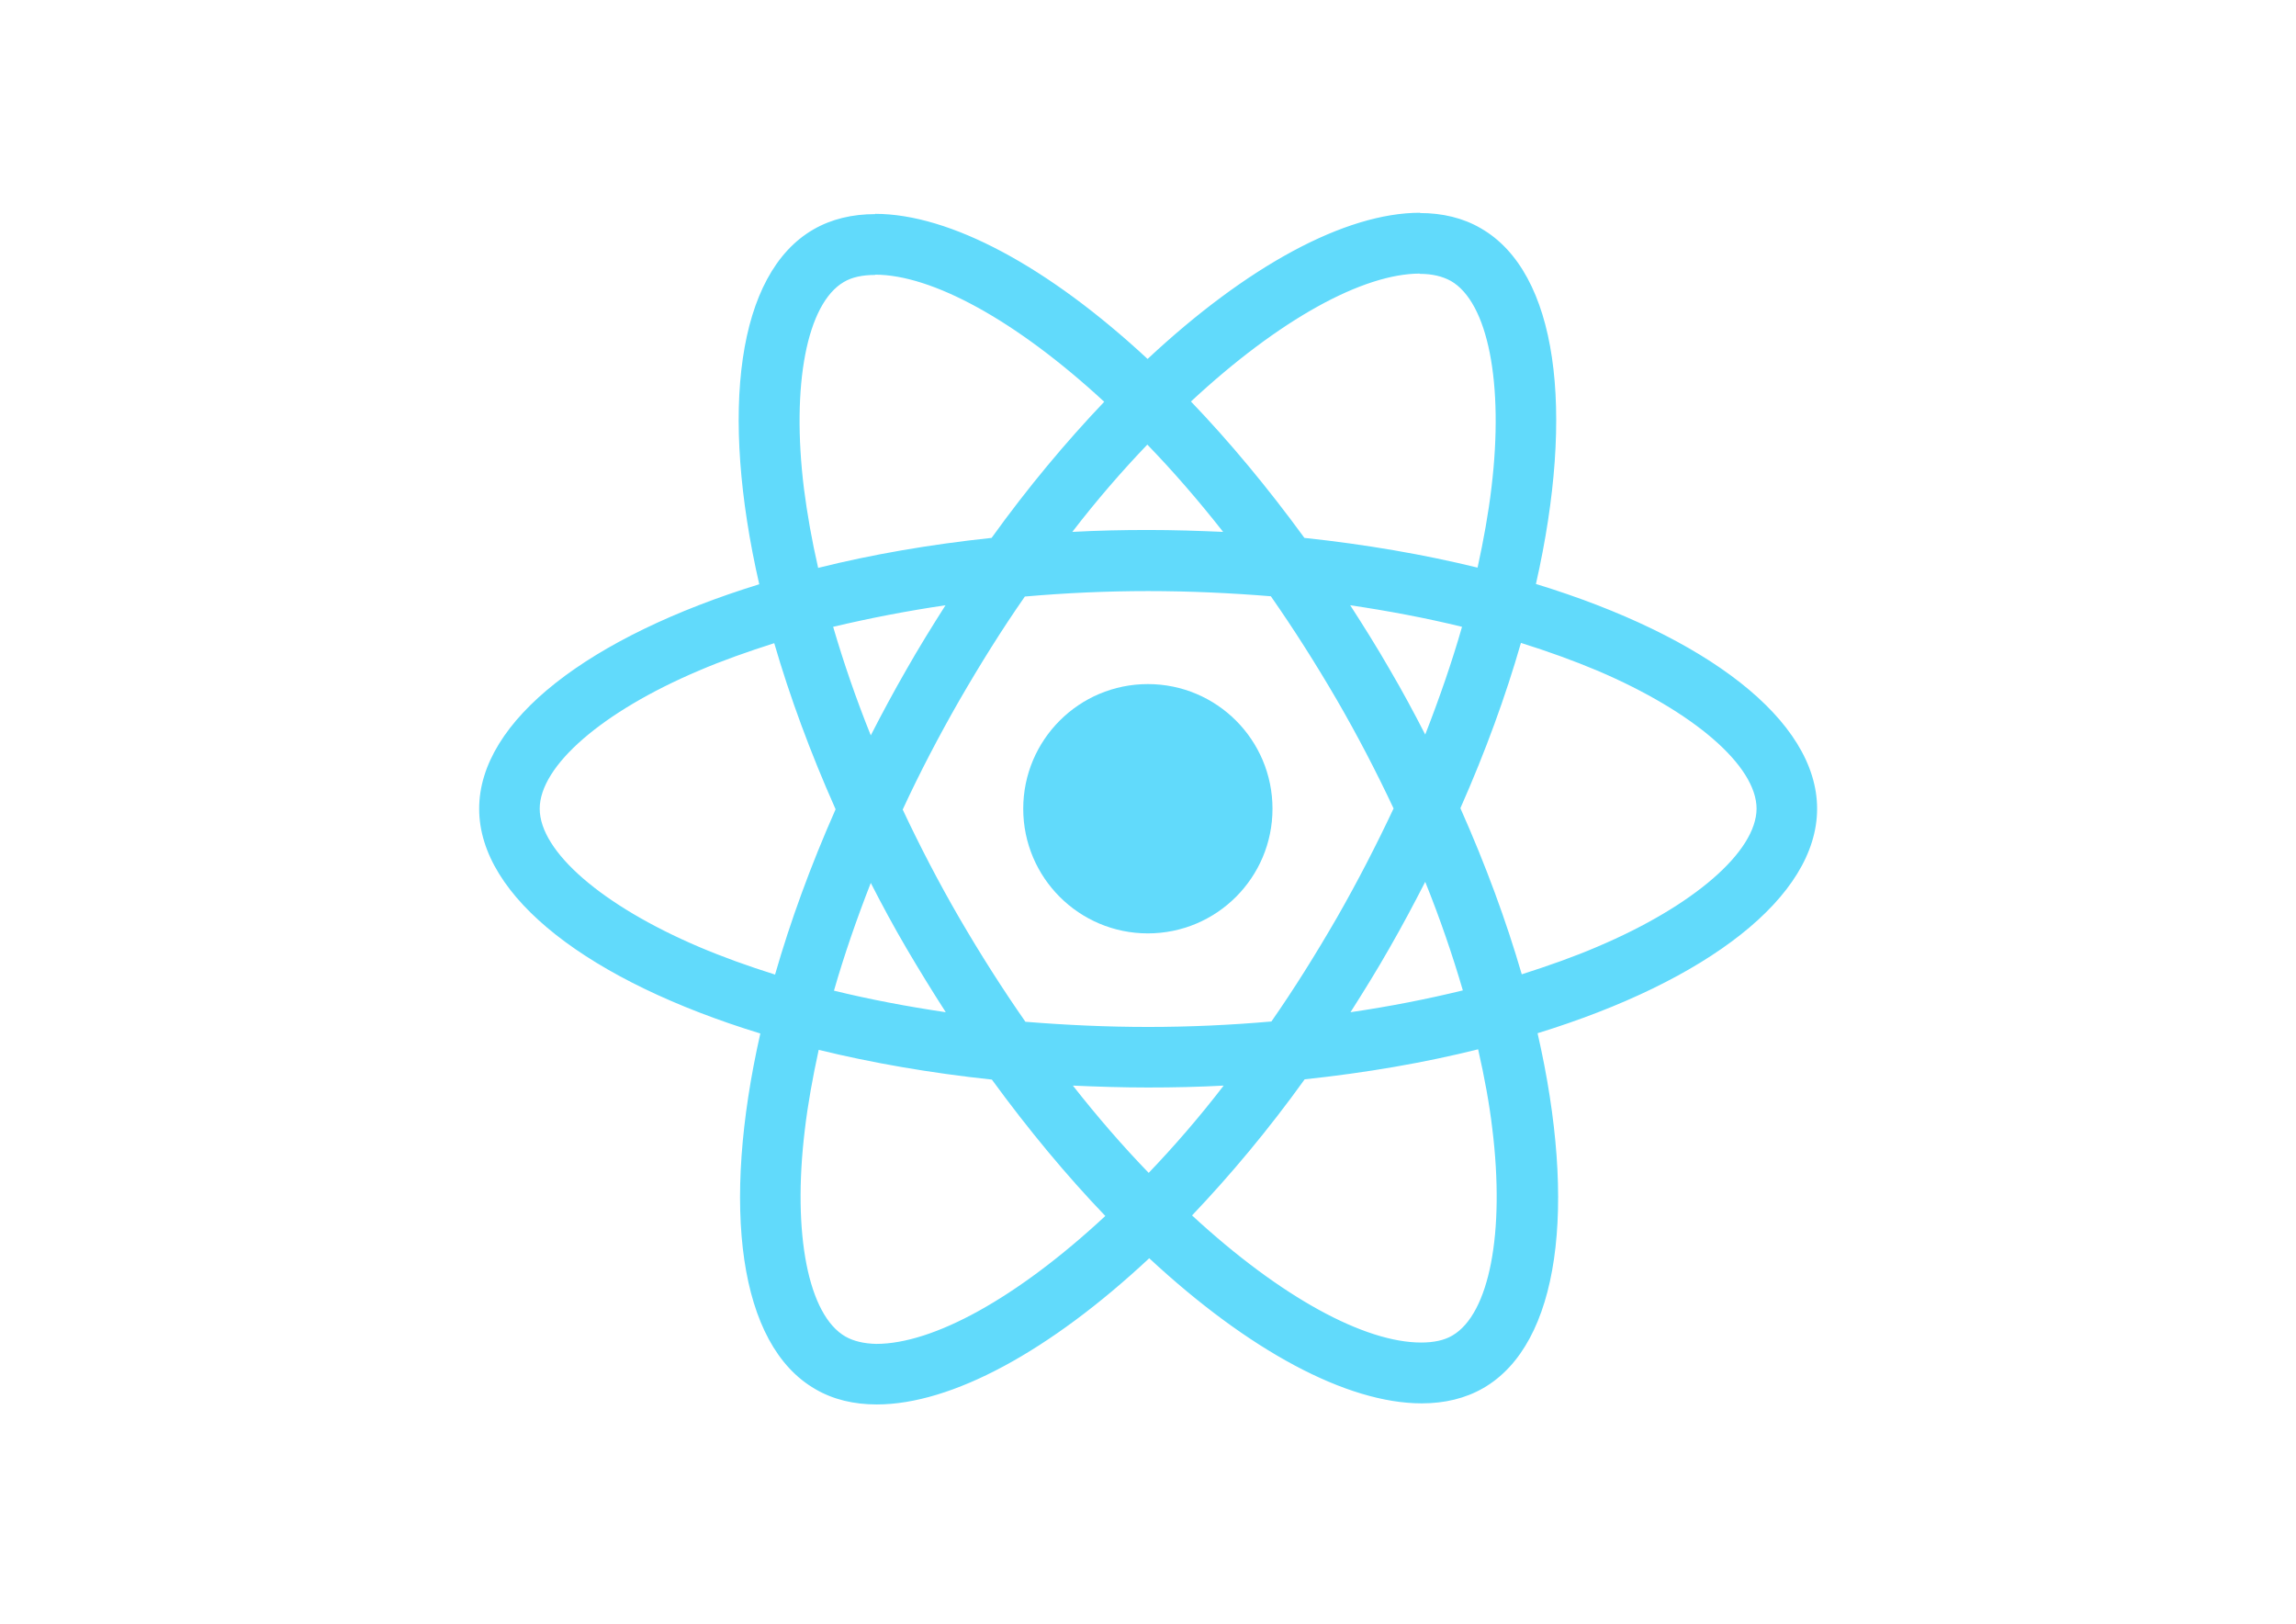
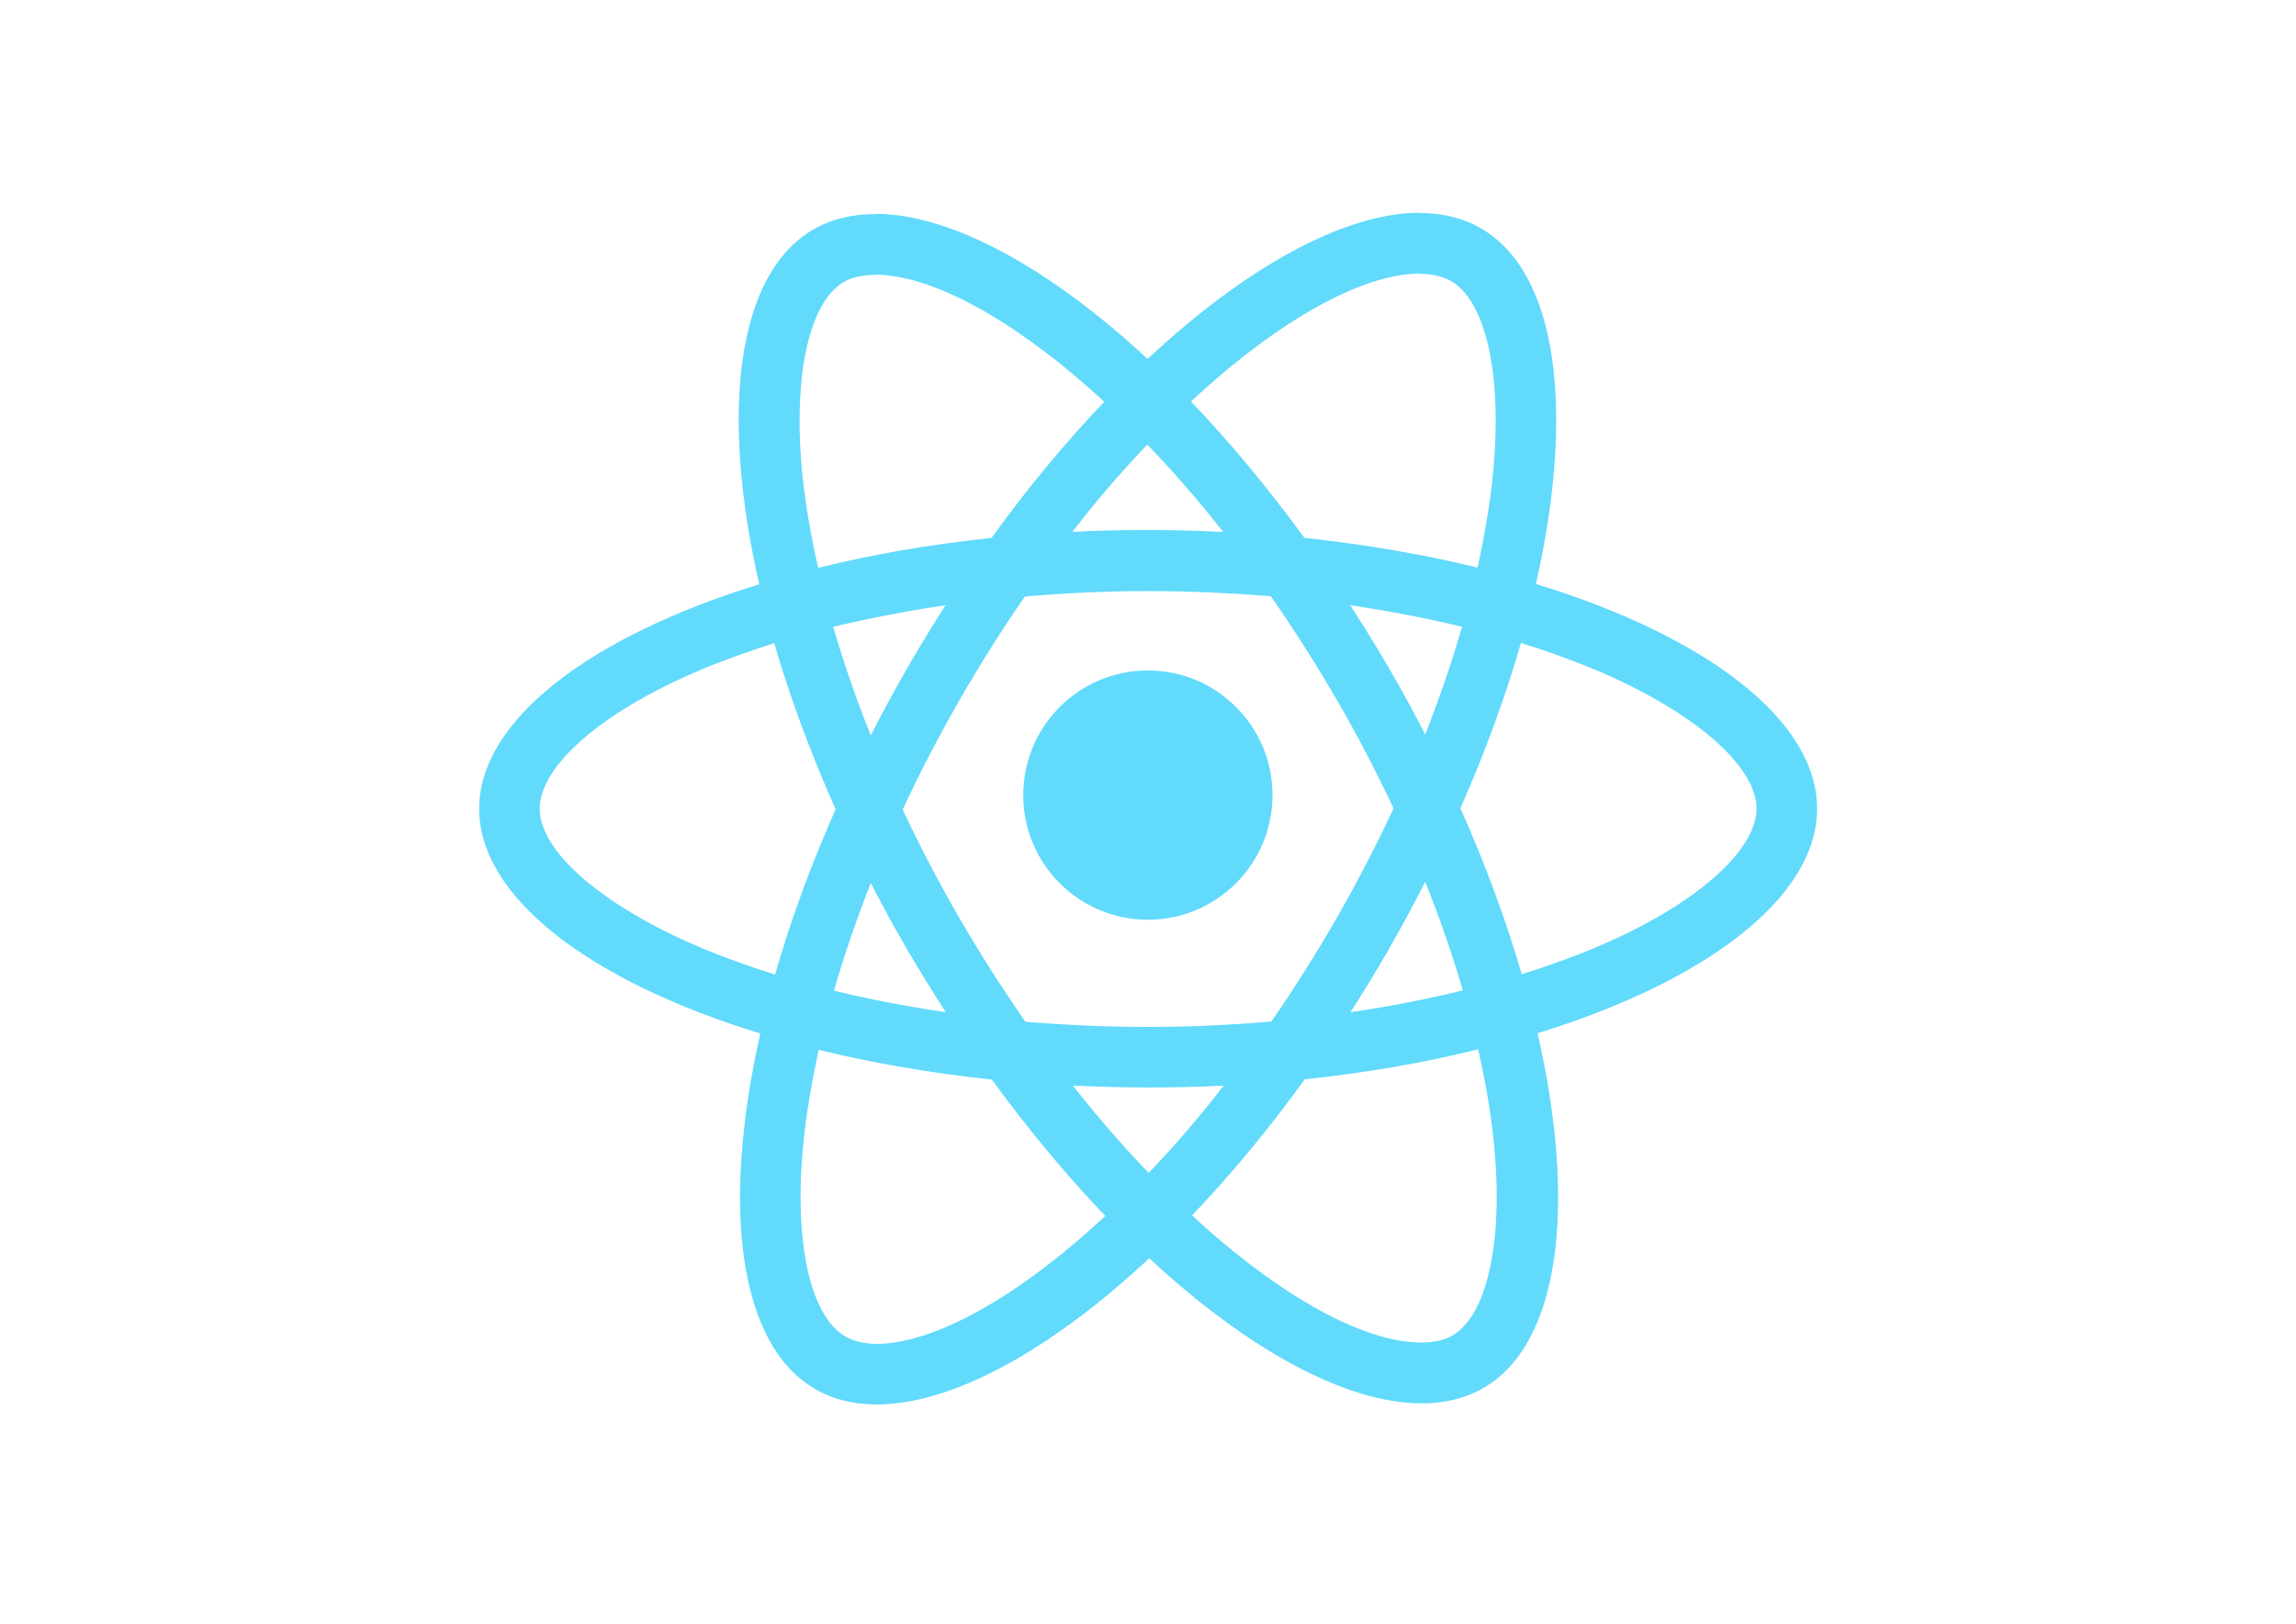
<svg xmlns="http://www.w3.org/2000/svg" viewBox="0 0 841.9 595.3">
  <g fill="#61DAFB">
    <path d="M666.3 296.5c0-32.5-40.7-63.3-103.1-82.4 14.4-63.6 8-114.2-20.2-130.4-6.5-3.8-14.1-5.6-22.4-5.6v22.3c4.6 0 8.3.9 11.4 2.6 13.6 7.8 19.5 37.5 14.9 75.7-1.1 9.4-2.9 19.3-5.1 29.4-19.6-4.8-41-8.5-63.5-10.9-13.5-18.5-27.5-35.3-41.6-50 32.6-30.3 63.2-46.9 84-46.9V78c-27.5 0-63.5 19.6-99.9 53.6-36.4-33.8-72.4-53.2-99.9-53.2v22.3c20.7 0 51.4 16.5 84 46.6-14 14.7-28 31.4-41.3 49.9-22.6 2.4-44 6.1-63.6 11-2.3-10-4-19.7-5.2-29-4.7-38.2 1.1-67.9 14.6-75.8 3-1.8 6.9-2.6 11.5-2.6V78.5c-8.4 0-16 1.8-22.6 5.6-28.1 16.2-34.4 66.7-19.9 130.1-62.2 19.2-102.7 49.9-102.7 82.3 0 32.5 40.7 63.3 103.1 82.4-14.4 63.6-8 114.2 20.2 130.4 6.5 3.8 14.1 5.6 22.5 5.6 27.5 0 63.5-19.6 99.9-53.6 36.4 33.8 72.4 53.2 99.9 53.2 8.4 0 16-1.8 22.6-5.6 28.1-16.2 34.4-66.7 19.9-130.1 62-19.1 102.5-49.9 102.5-82.3zm-130.2-66.7c-3.7 12.9-8.3 26.2-13.5 39.5-4.1-8-8.4-16-13.1-24-4.6-8-9.5-15.8-14.4-23.4 14.2 2.1 27.9 4.7 41 7.9zm-45.8 106.5c-7.8 13.5-15.8 26.3-24.1 38.2-14.9 1.3-30 2-45.2 2-15.1 0-30.2-.7-45-1.9-8.3-11.9-16.4-24.6-24.2-38-7.6-13.1-14.5-26.4-20.8-39.8 6.2-13.4 13.2-26.8 20.7-39.9 7.8-13.5 15.8-26.3 24.1-38.2 14.9-1.3 30-2 45.2-2 15.1 0 30.2.7 45 1.9 8.3 11.9 16.4 24.6 24.2 38 7.6 13.1 14.5 26.4 20.8 39.8-6.3 13.4-13.2 26.8-20.7 39.9zm32.3-13c5.4 13.4 10 26.8 13.8 39.8-13.1 3.2-26.9 5.9-41.2 8 4.9-7.7 9.8-15.6 14.4-23.7 4.6-8 8.9-16.1 13-24.1zM421.2 430c-9.3-9.6-18.6-20.3-27.8-32 9 .4 18.2.7 27.5.7 9.4 0 18.7-.2 27.8-.7-9 11.7-18.3 22.4-27.5 32zm-74.4-58.9c-14.2-2.1-27.9-4.7-41-7.9 3.7-12.9 8.3-26.2 13.5-39.5 4.1 8 8.4 16 13.1 24 4.7 8 9.5 15.8 14.4 23.4zM420.7 163c9.3 9.6 18.6 20.3 27.8 32-9-.4-18.2-.7-27.5-.7-9.4 0-18.7.2-27.8.7 9-11.7 18.3-22.4 27.5-32zm-74 58.9c-4.9 7.7-9.8 15.6-14.4 23.7-4.6 8-8.9 16-13 24-5.4-13.4-10-26.8-13.8-39.8 13.1-3.1 26.9-5.8 41.2-7.9zm-90.5 125.2c-35.4-15.1-58.3-34.9-58.3-50.6 0-15.7 22.9-35.6 58.3-50.6 8.6-3.7 18-7 27.7-10.1 5.7 19.6 13.2 40 22.5 60.9-9.2 20.8-16.6 41.1-22.2 60.6-9.9-3.1-19.3-6.5-28-10.2zM310 490c-13.6-7.8-19.5-37.5-14.9-75.7 1.1-9.4 2.9-19.3 5.1-29.4 19.6 4.8 41 8.5 63.5 10.9 13.5 18.5 27.5 35.3 41.6 50-32.6 30.3-63.2 46.9-84 46.9-4.5-.1-8.3-1-11.3-2.7zm237.2-76.2c4.7 38.2-1.1 67.9-14.6 75.8-3 1.8-6.9 2.6-11.5 2.6-20.7 0-51.4-16.5-84-46.6 14-14.7 28-31.4 41.3-49.9 22.6-2.4 44-6.1 63.6-11 2.3 10.1 4.1 19.8 5.2 29.1zm38.5-66.7c-8.6 3.7-18 7-27.7 10.1-5.7-19.6-13.2-40-22.5-60.9 9.2-20.8 16.6-41.1 22.2-60.6 9.9 3.1 19.3 6.5 28.1 10.2 35.4 15.1 58.3 34.9 58.3 50.6-.1 15.7-23 35.6-58.4 50.6zM320.8 78.4z" />
-     <circle cx="420.9" cy="296.5" r="45.7" />
+     <circle cx="420.9" cy="291.5" r="45.7" />
    <path d="M520.5 78.1z" />
  </g>
</svg>
